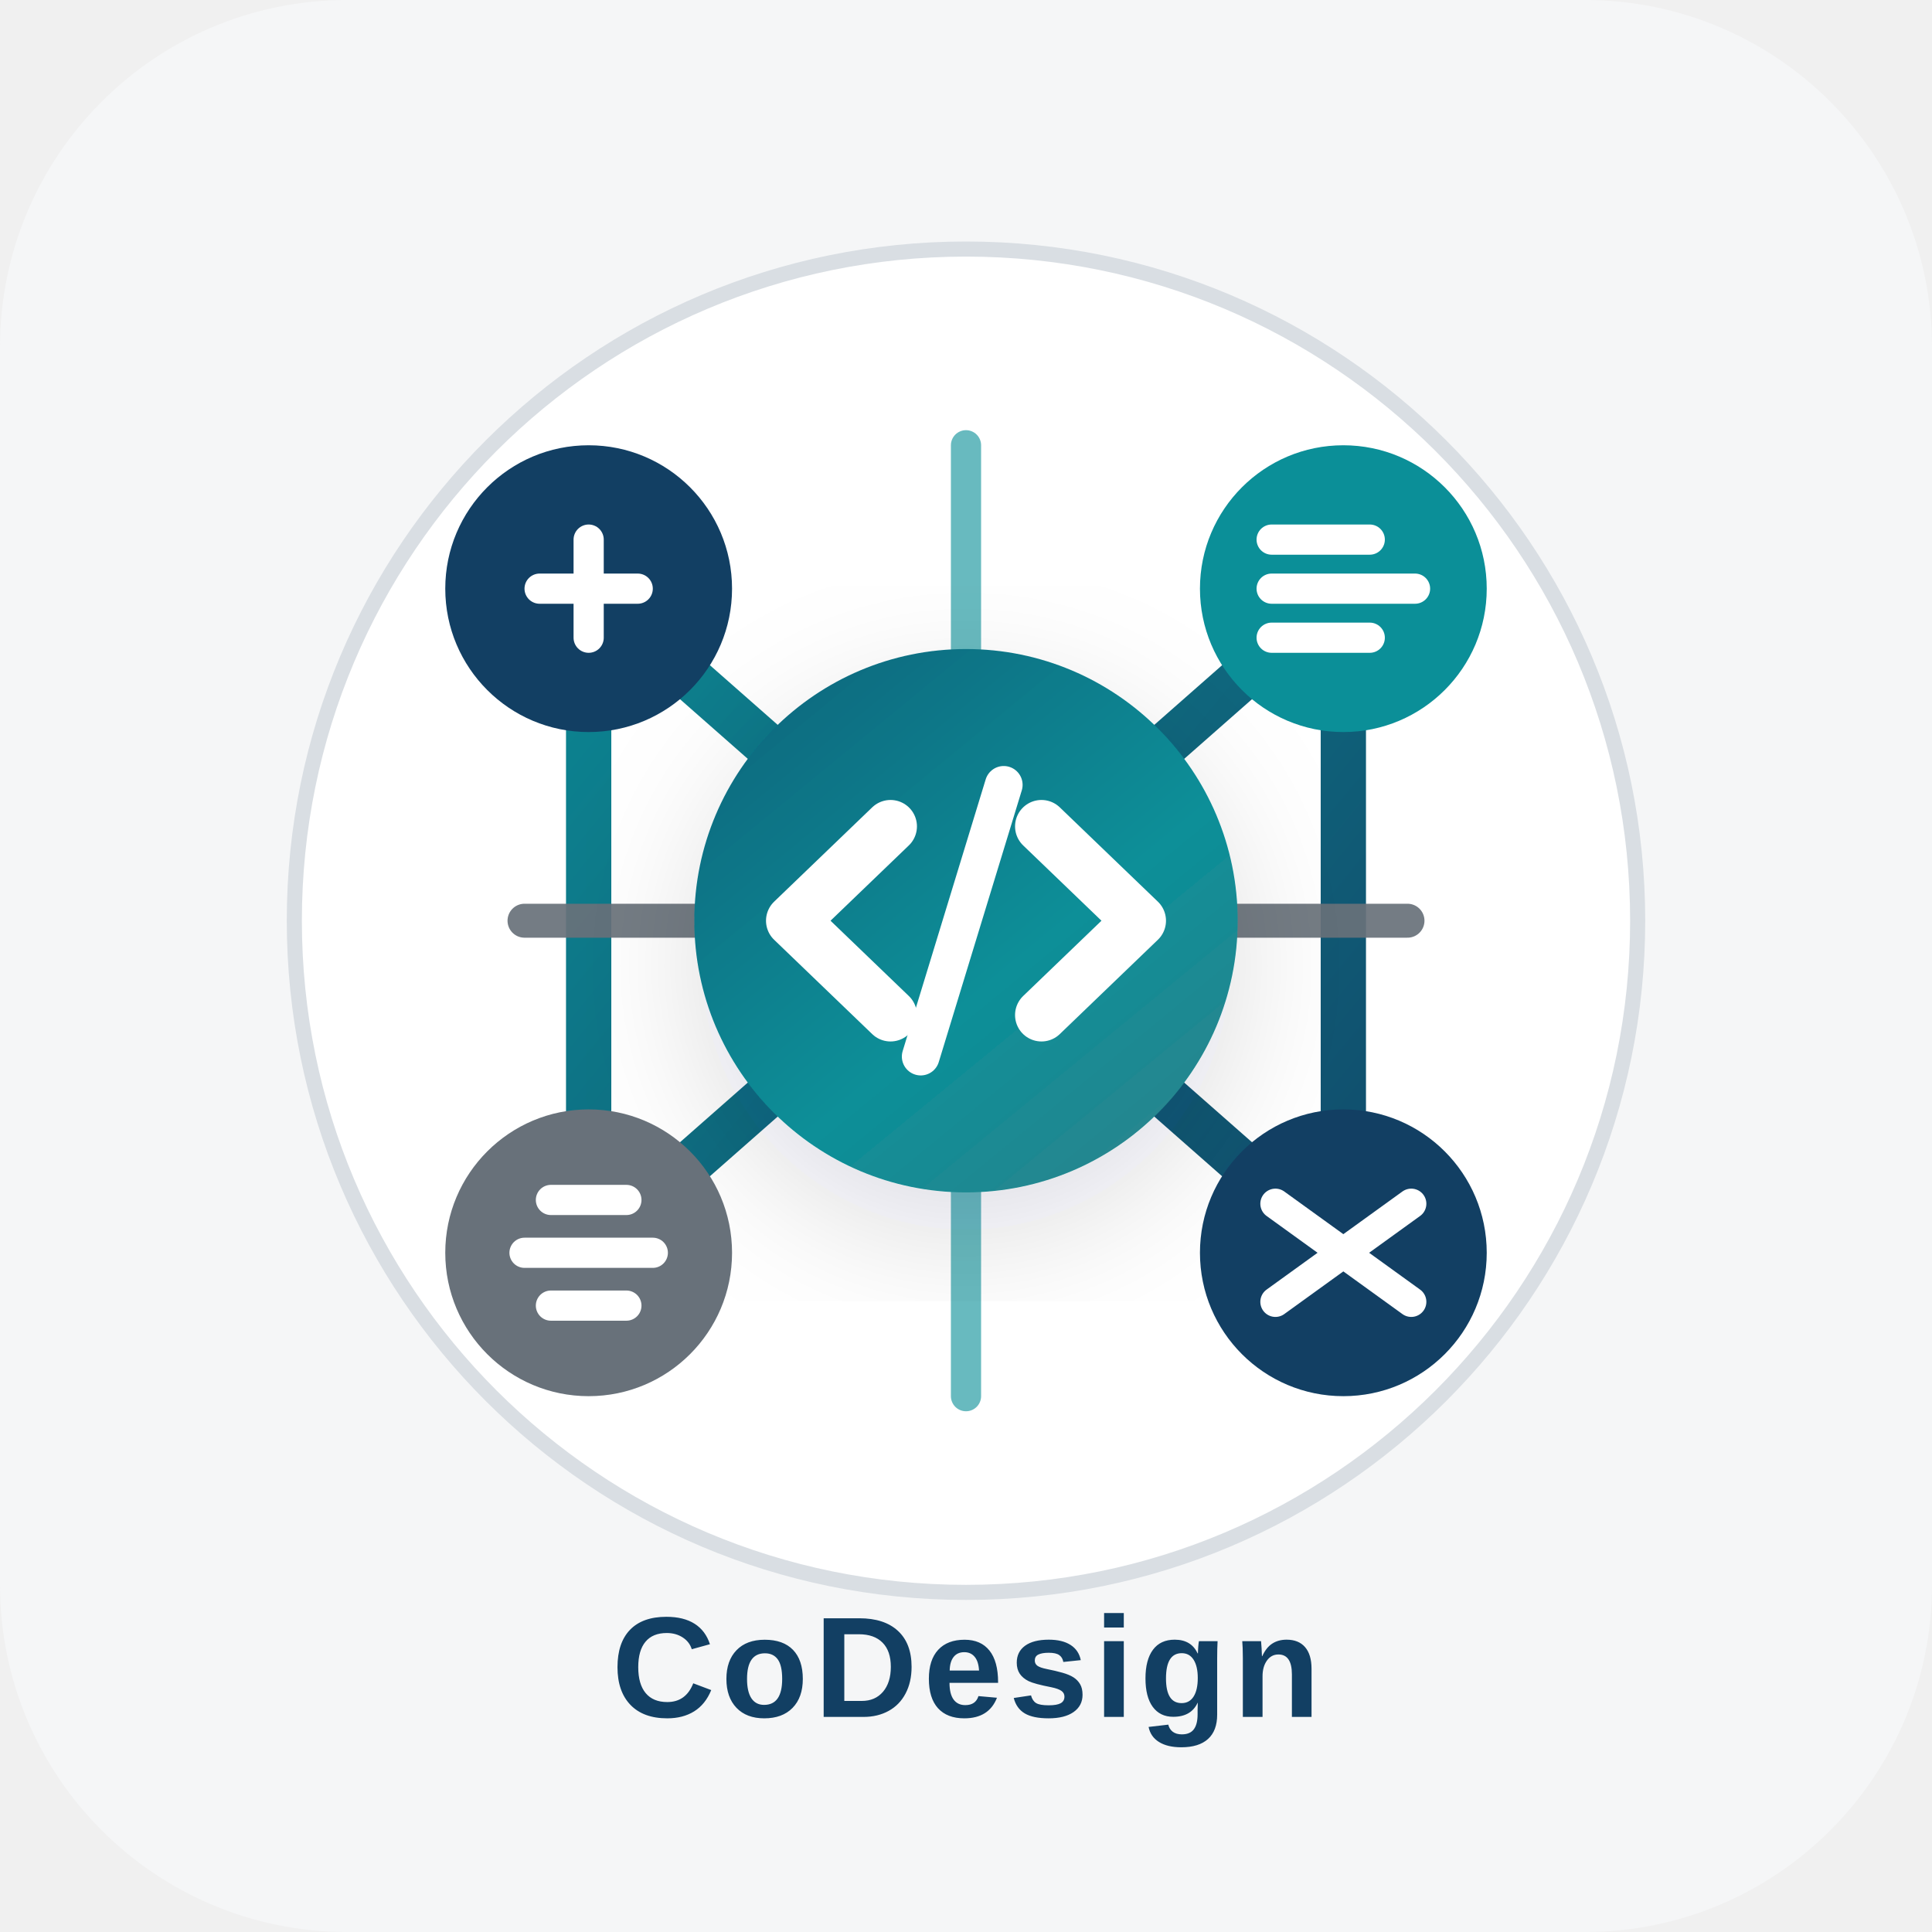
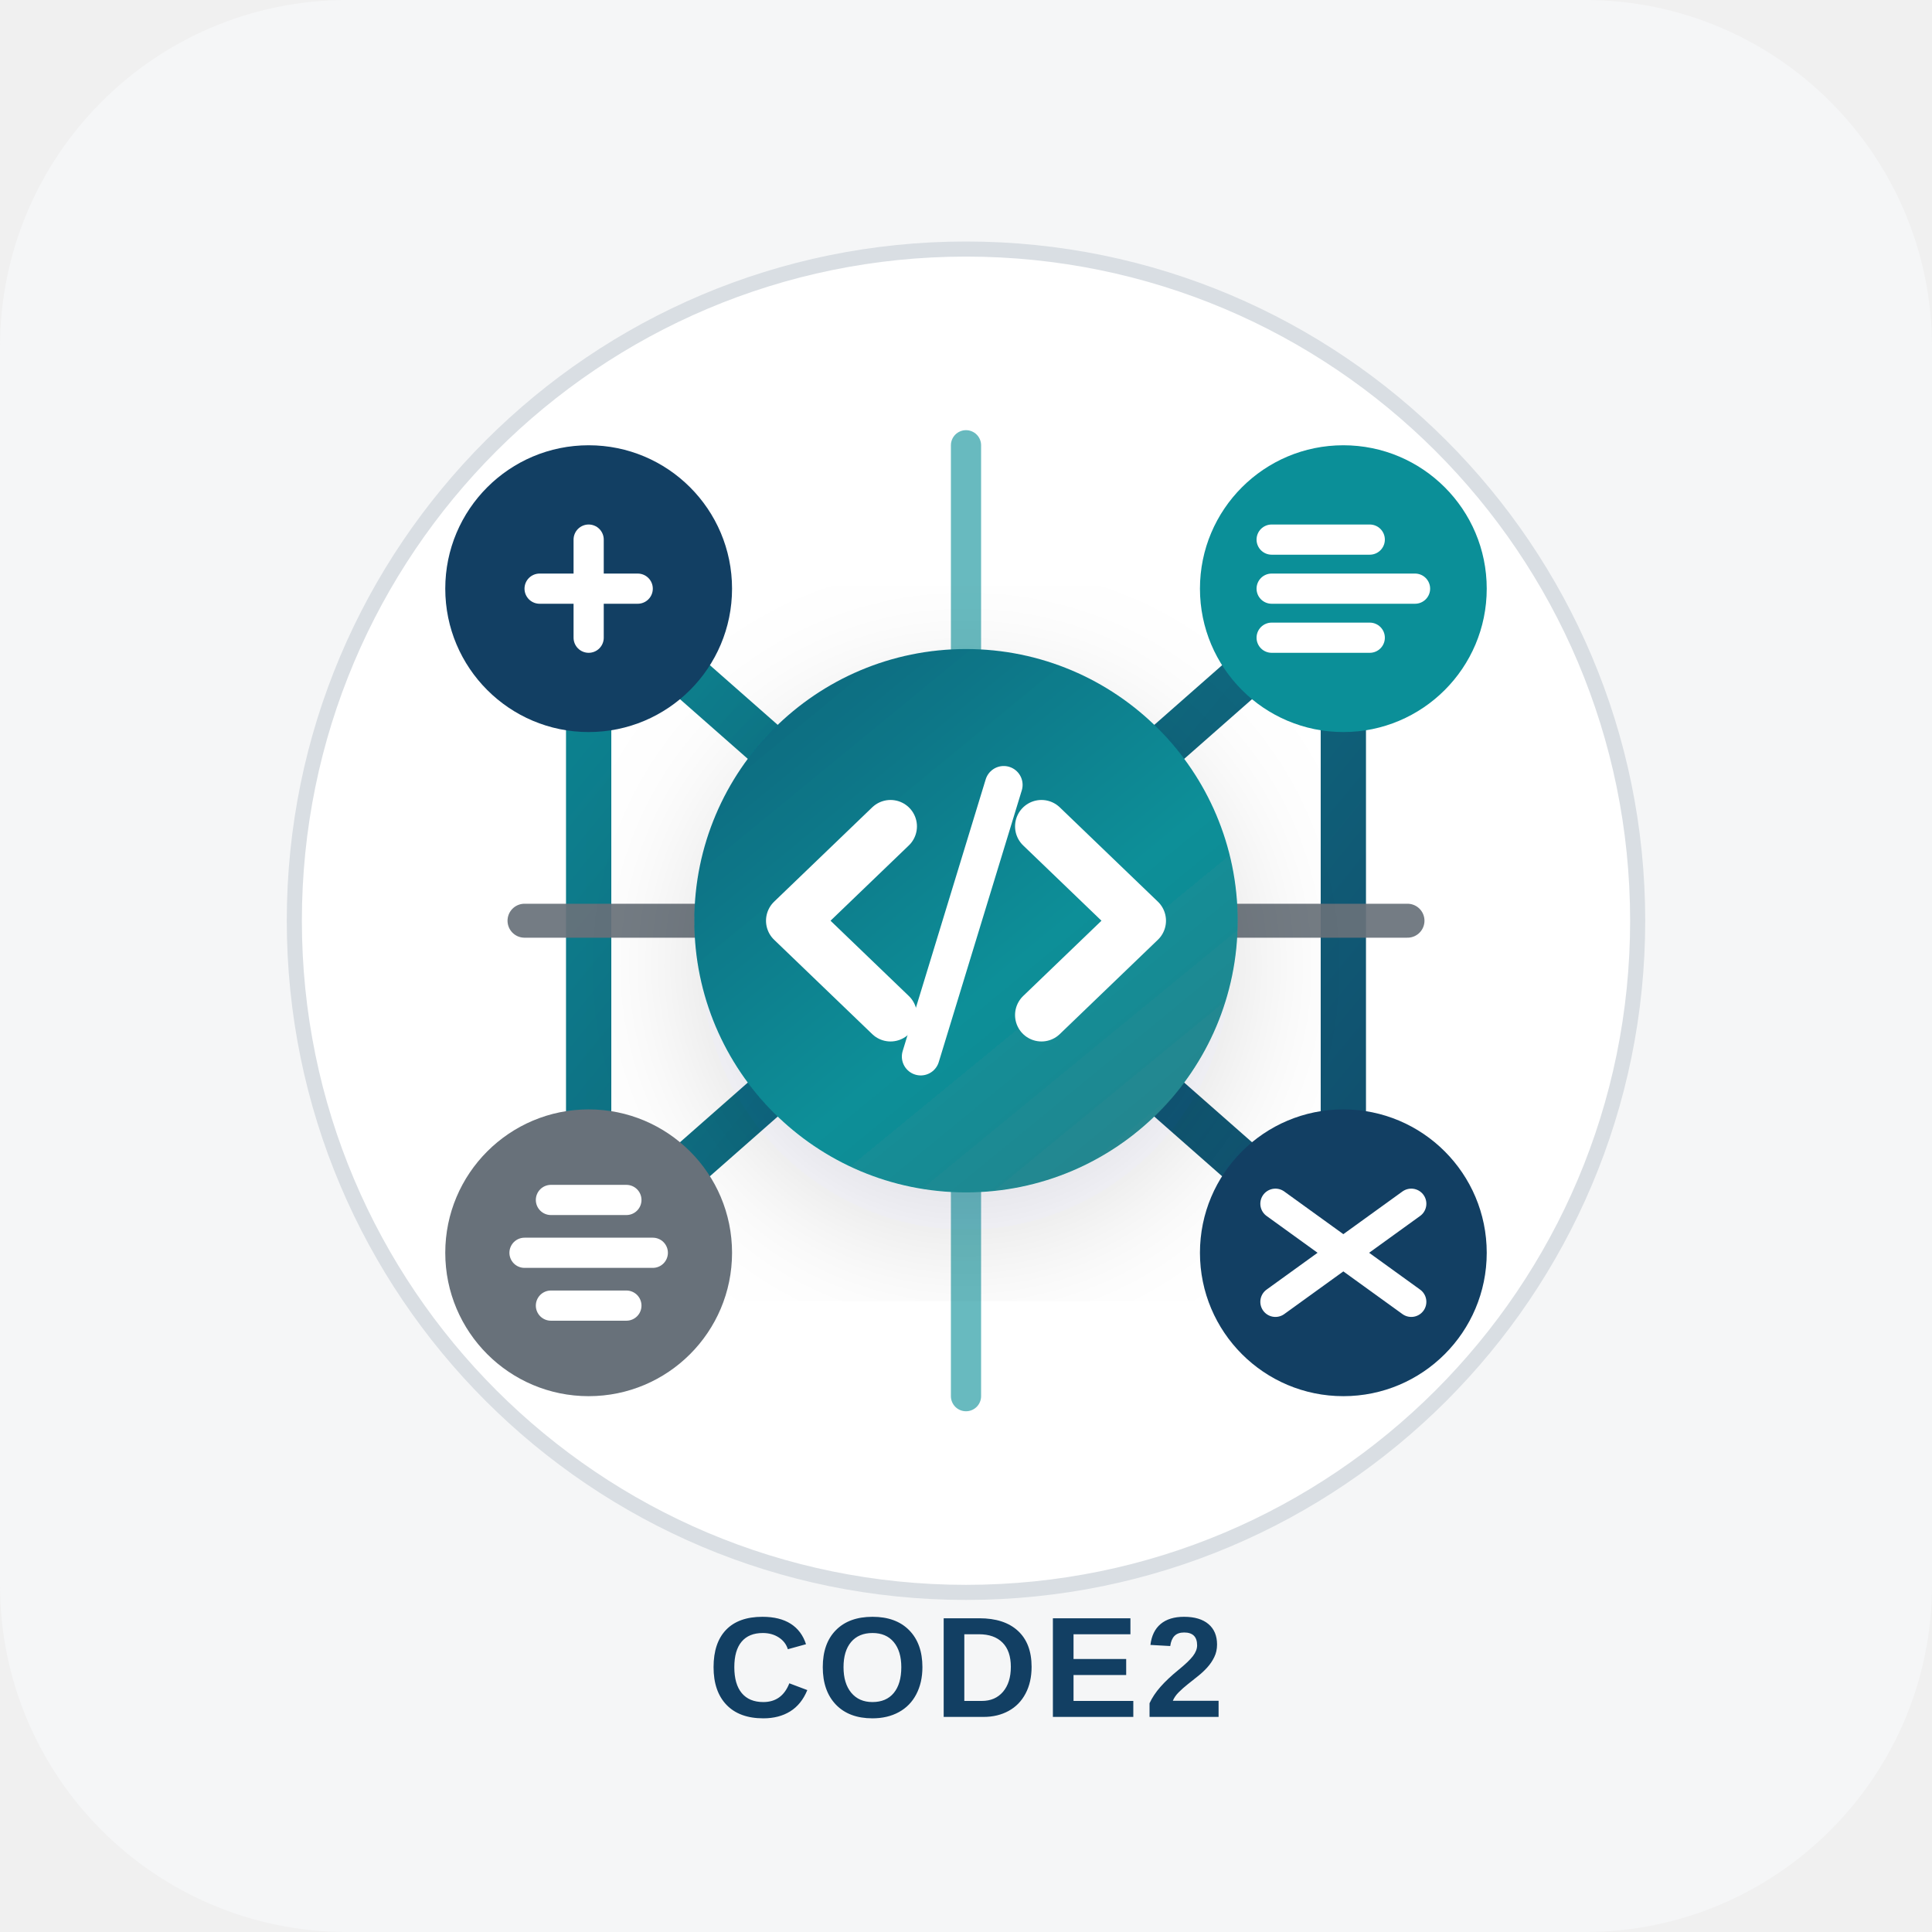
<svg xmlns="http://www.w3.org/2000/svg" viewBox="0 0 512 512" role="img" aria-labelledby="title desc">
  <defs>
    <linearGradient id="hubGradient" x1="128" y1="100" x2="384" y2="412" gradientUnits="userSpaceOnUse">
      <stop offset="0" stop-color="#123f63" />
      <stop offset="0.52" stop-color="#0b8f98" />
      <stop offset="1" stop-color="#68717a" />
    </linearGradient>
    <linearGradient id="linkGradient" x1="112" y1="138" x2="400" y2="374" gradientUnits="userSpaceOnUse">
      <stop offset="0" stop-color="#0b8f98" />
      <stop offset="1" stop-color="#123f63" />
    </linearGradient>
    <filter id="softShadow" x="-20%" y="-20%" width="140%" height="140%">
      <feDropShadow dx="0" dy="12" stdDeviation="18" flood-color="#12263a" flood-opacity="0.13" />
    </filter>
  </defs>
  <rect width="512" height="512" rx="92" fill="#f5f6f7" />
  <circle cx="256" cy="244" r="178" fill="#fff" stroke="#d9dee3" stroke-width="4" />
  <g fill="none" stroke-linecap="round" stroke-linejoin="round">
    <path d="M156 156l100 88 100-88M156 332l100-88 100 88M156 156v176M356 156v176" stroke="url(#linkGradient)" stroke-width="12" />
    <path d="M139 244h234" stroke="#68717a" stroke-width="9" opacity="0.92" />
    <path d="M256 118v252" stroke="#0b8f98" stroke-width="8" opacity="0.62" />
  </g>
  <g filter="url(#softShadow)">
    <circle cx="256" cy="244" r="72" fill="url(#hubGradient)" />
    <path d="M236 219l-26 25 26 25" fill="none" stroke="#fff" stroke-width="14" stroke-linecap="round" stroke-linejoin="round" />
    <path d="M276 219l26 25-26 25" fill="none" stroke="#fff" stroke-width="14" stroke-linecap="round" stroke-linejoin="round" />
    <path d="M266 208l-22 72" fill="none" stroke="#fff" stroke-width="10" stroke-linecap="round" />
  </g>
  <g>
    <circle cx="156" cy="156" r="38" fill="#123f63" />
    <circle cx="356" cy="156" r="38" fill="#0b8f98" />
    <circle cx="156" cy="332" r="38" fill="#68717a" />
    <circle cx="356" cy="332" r="38" fill="#123f63" />
    <path d="M143 156h26M156 143v26" stroke="#fff" stroke-width="8" stroke-linecap="round" />
    <path d="M337 156h38M337 169h26M337 143h26" stroke="#fff" stroke-width="8" stroke-linecap="round" />
    <path d="M139 332h34M146 318h20M146 346h20" stroke="#fff" stroke-width="8" stroke-linecap="round" />
    <path d="M338 319l36 26M374 319l-36 26" stroke="#fff" stroke-width="8" stroke-linecap="round" />
  </g>
-   <text x="256" y="455" text-anchor="middle" font-family="Arial, Helvetica, sans-serif" font-size="38" font-weight="800" letter-spacing="1.5" fill="#123f63">CoDesign</text>
+   <text x="256" y="455" text-anchor="middle" font-family="Arial, Helvetica, sans-serif" font-size="38" font-weight="800" letter-spacing="1.5" fill="#123f63">CODE2</text>
</svg>
